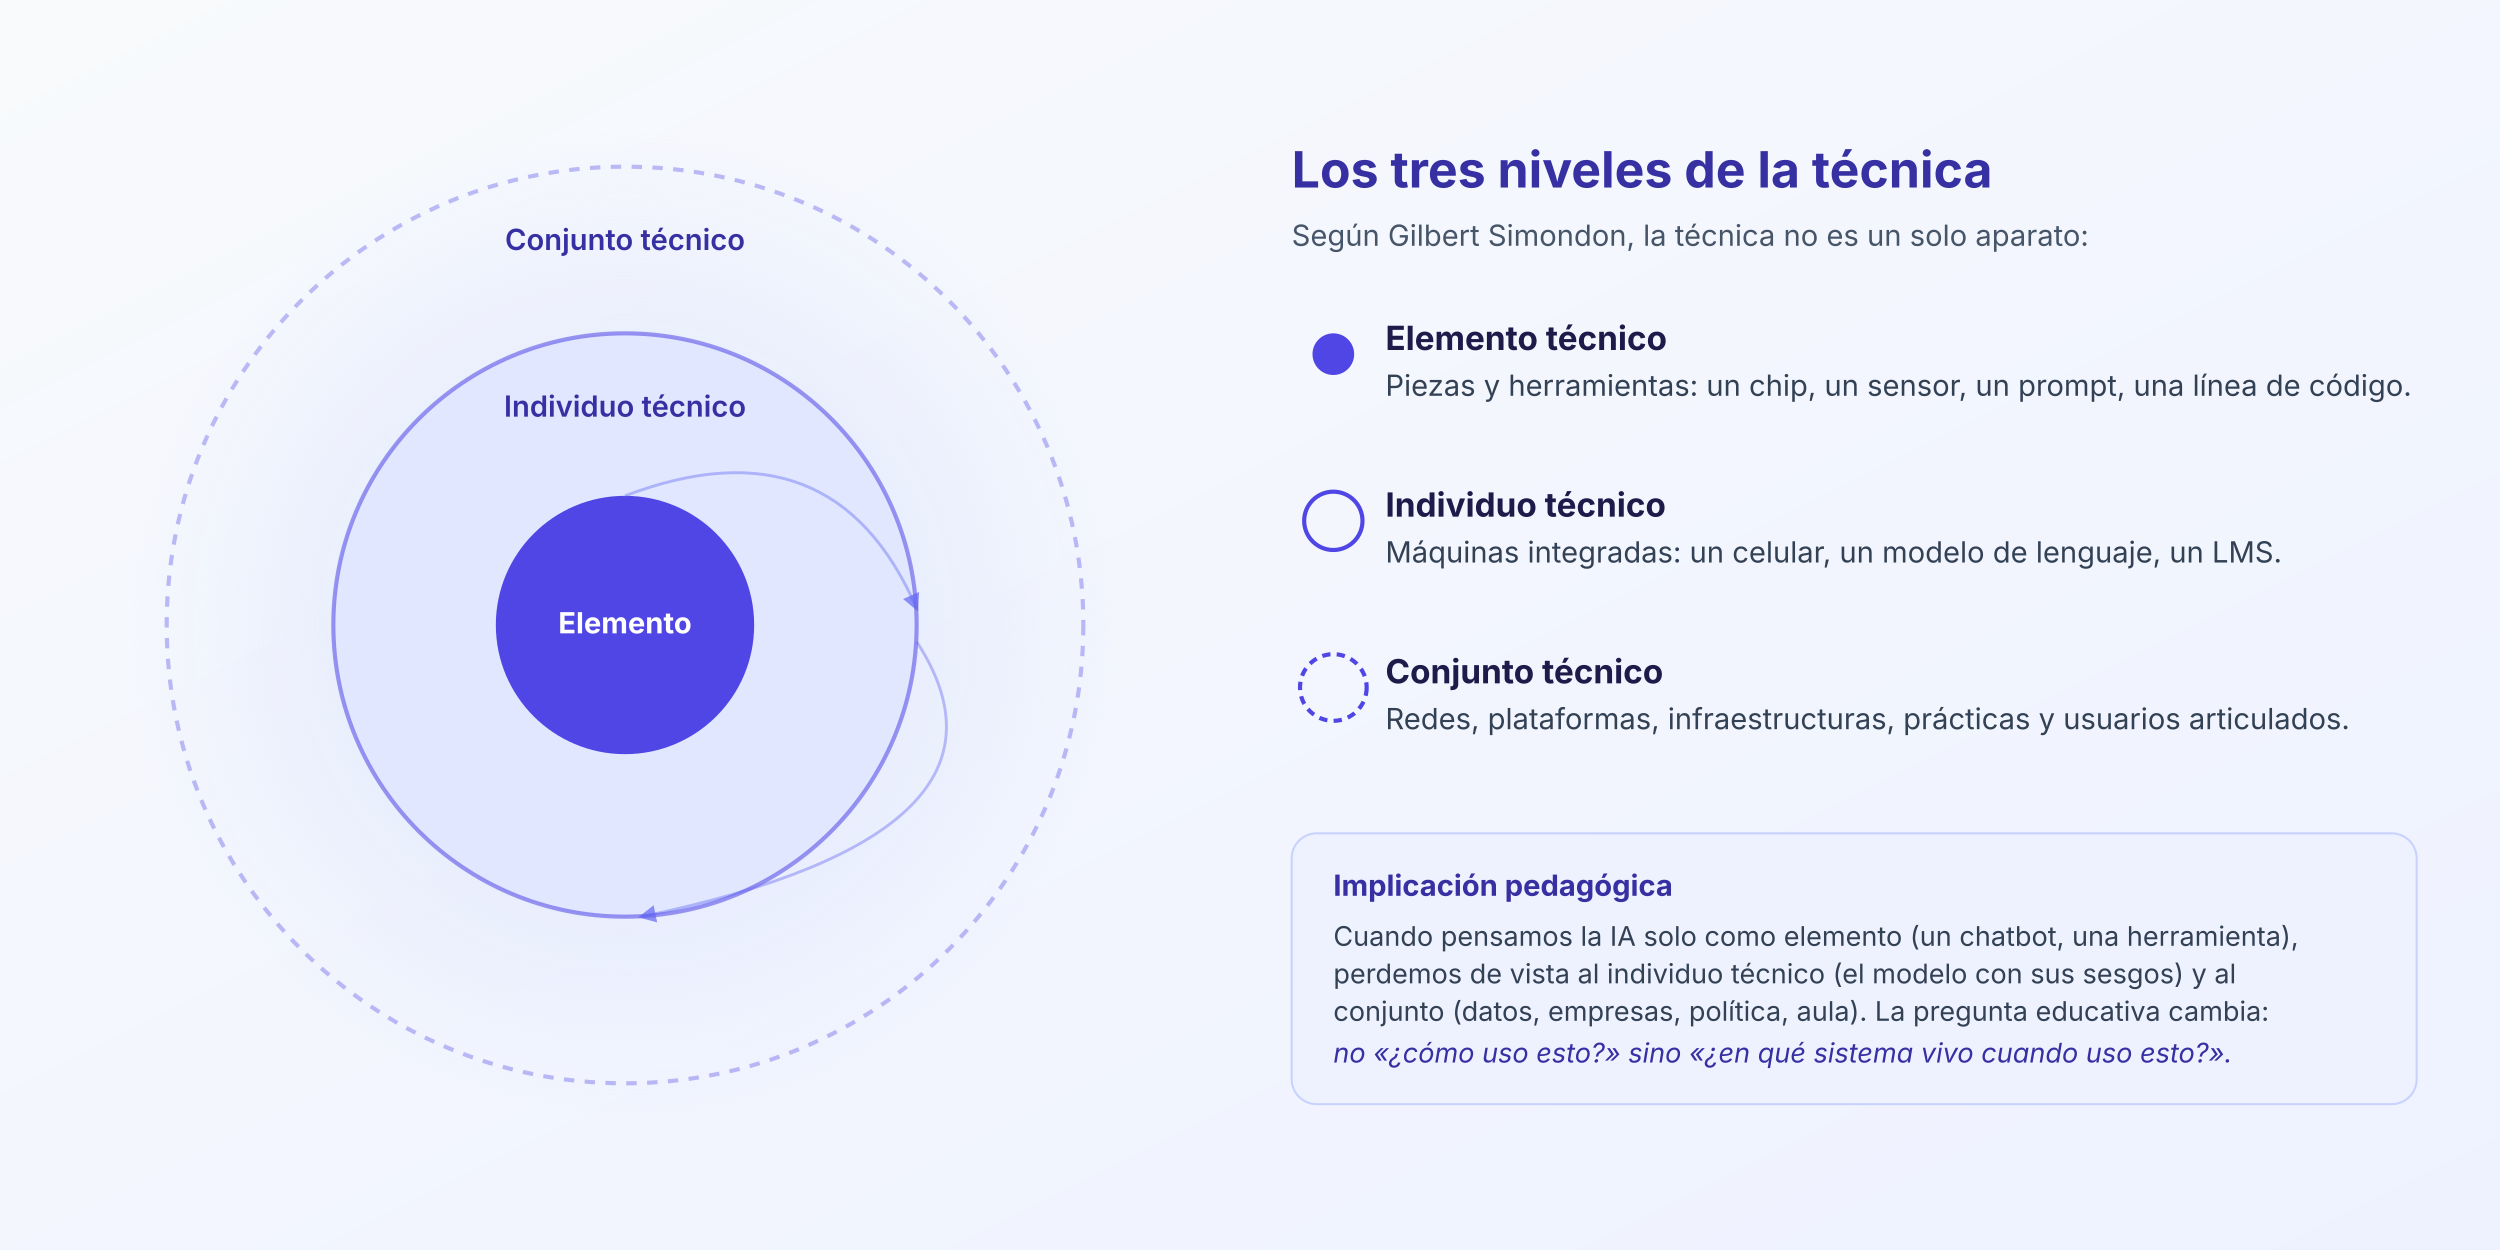
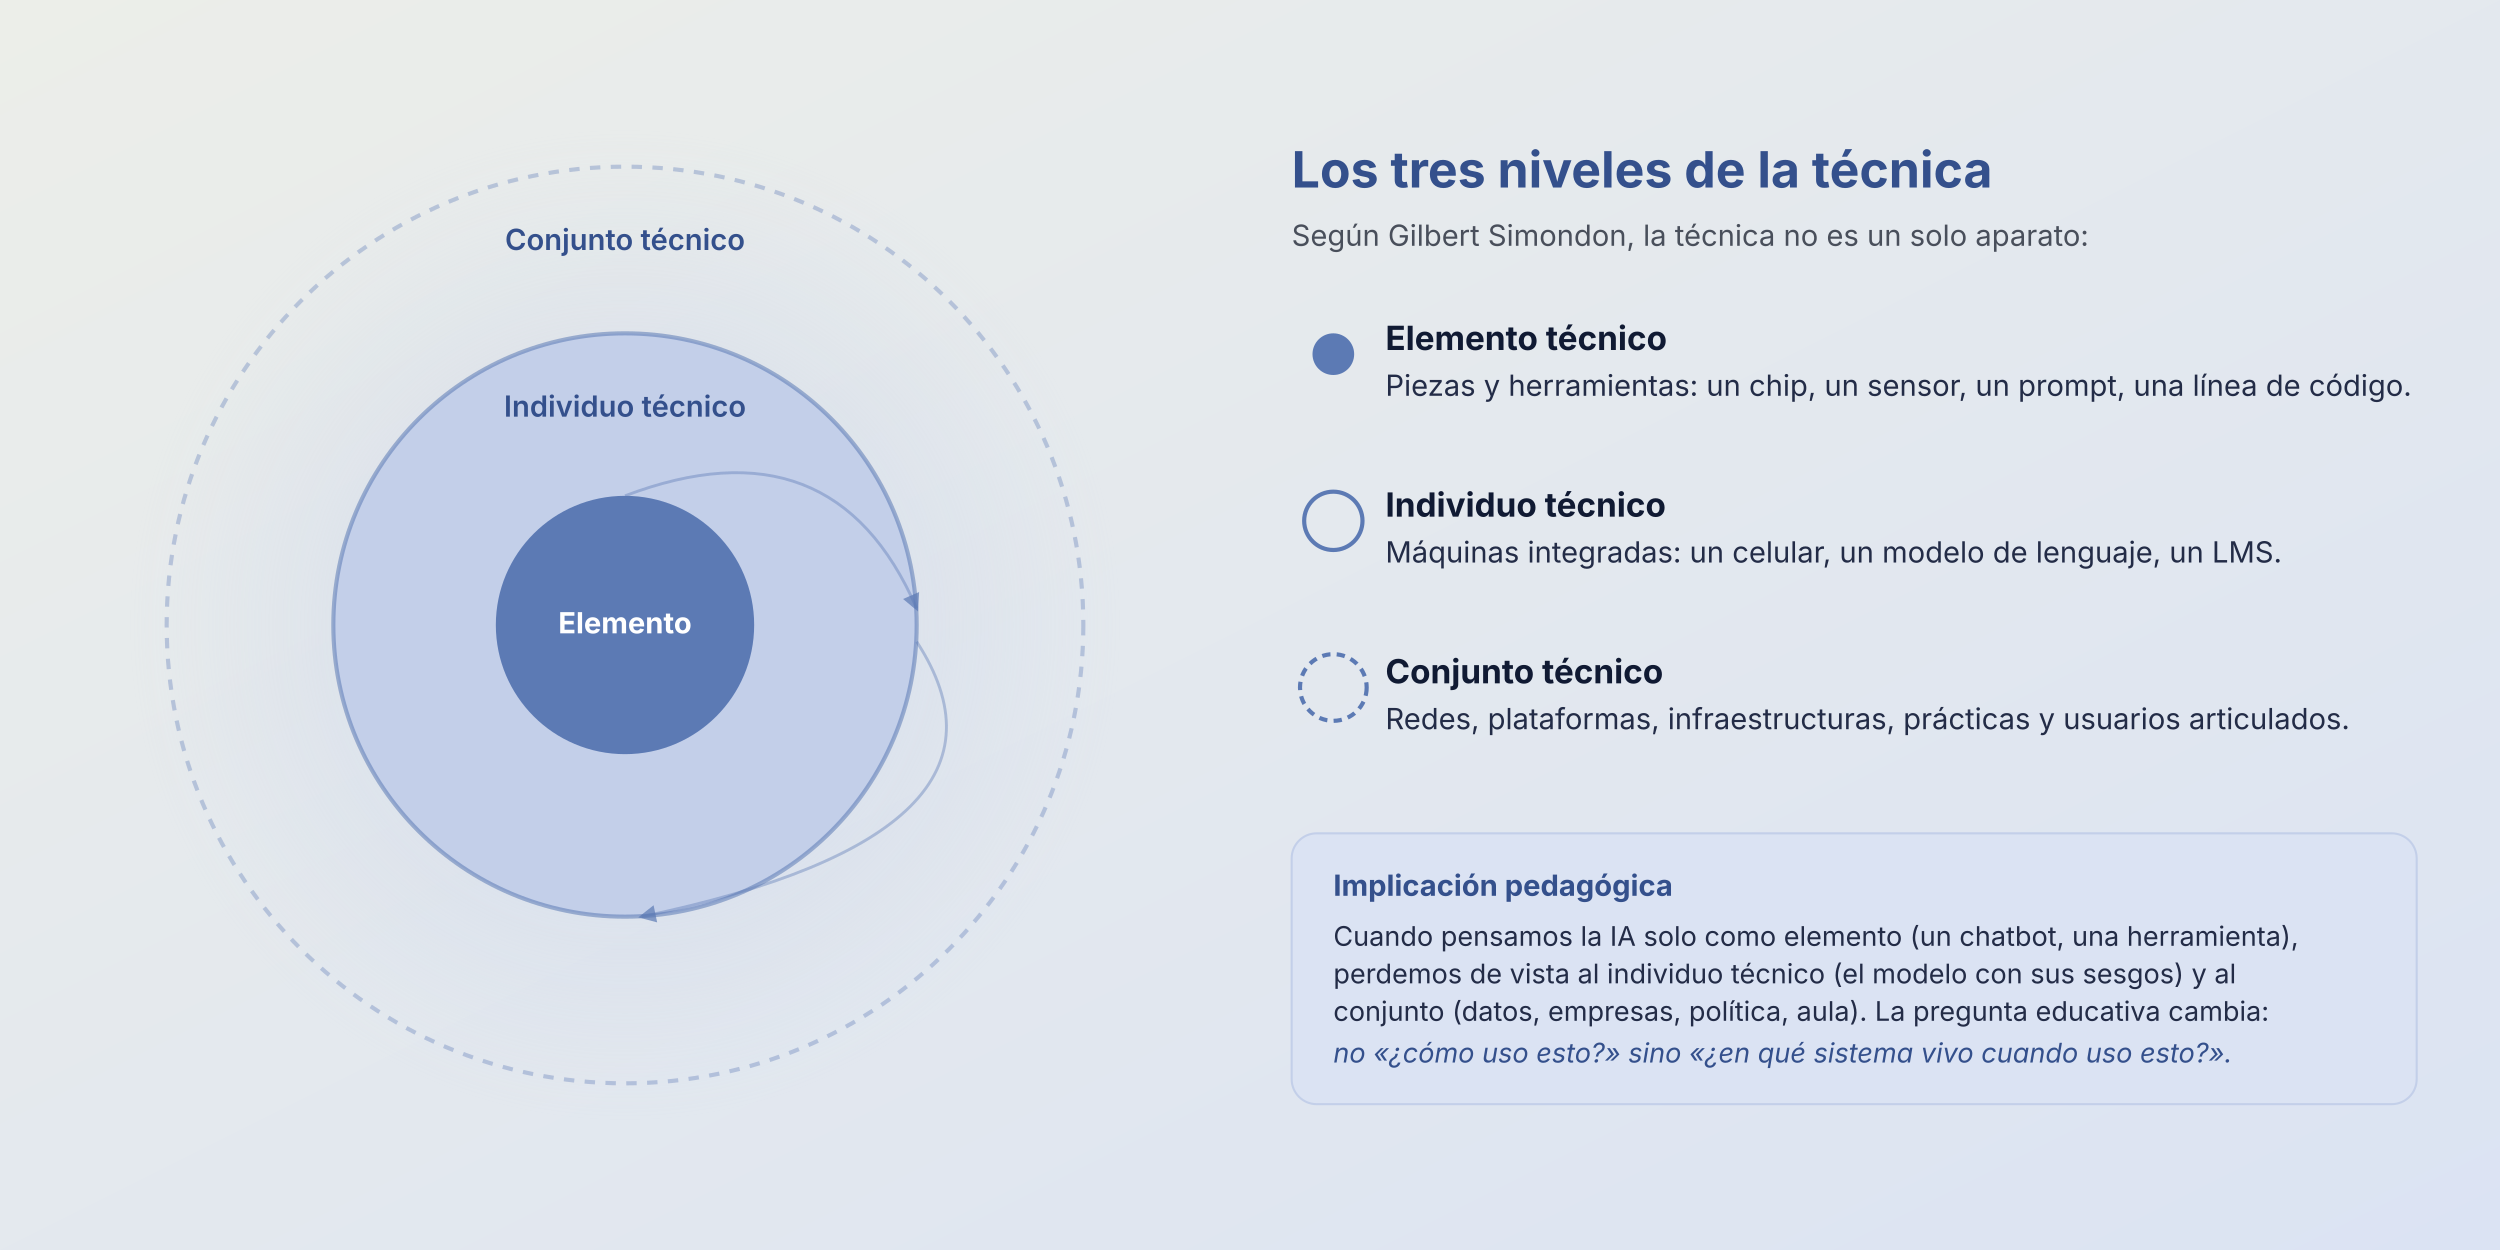
<svg xmlns="http://www.w3.org/2000/svg" viewBox="0 0 1200 600" role="img" aria-label="Diagrama de los tres niveles de los objetos técnicos según Simondon: elementos, individuos y conjuntos técnicos">
  <defs>
    <linearGradient id="bgN" x1="0%" y1="0%" x2="100%" y2="100%">
-       <stop offset="0%" stop-color="#f8fafc" />
-       <stop offset="100%" stop-color="#eef2ff" />
+       <stop offset="0%" stop-color="#eceee9" />
+       <stop offset="100%" stop-color="#dbe3f3" />
    </linearGradient>
    <radialGradient id="ringGlow" cx="50%" cy="50%" r="50%">
-       <stop offset="0%" stop-color="#c7d2fe" stop-opacity="0.55" />
-       <stop offset="100%" stop-color="#c7d2fe" stop-opacity="0" />
+       <stop offset="0%" stop-color="#c3cfe9" stop-opacity="0.55" />
+       <stop offset="100%" stop-color="#c3cfe9" stop-opacity="0" />
    </radialGradient>
  </defs>
  <rect width="1200" height="600" fill="url(#bgN)" />
  <g transform="translate(300,300)">
    <circle r="240" fill="url(#ringGlow)" />
-     <circle r="220" fill="none" stroke="#4f46e5" stroke-opacity="0.35" stroke-width="2" stroke-dasharray="5 5" />
-     <circle r="140" fill="#e0e7ff" stroke="#4f46e5" stroke-opacity="0.55" stroke-width="2" />
-     <circle r="62" fill="#4f46e5" />
+     <circle r="220" fill="none" stroke="#5c7ab4" stroke-opacity="0.35" stroke-width="2" stroke-dasharray="5 5" />
+     <circle r="140" fill="#c3cfe9" stroke="#5c7ab4" stroke-opacity="0.55" stroke-width="2" />
+     <circle r="62" fill="#5c7ab4" />
    <text x="0" y="4" text-anchor="middle" fill="#ffffff" font-family="Inter, sans-serif" font-size="14" font-weight="700">Elemento</text>
-     <text x="0" y="-180" text-anchor="middle" fill="#3730a3" font-family="Inter, sans-serif" font-size="14" font-weight="600">Conjunto técnico</text>
-     <text x="0" y="-100" text-anchor="middle" fill="#3730a3" font-family="Inter, sans-serif" font-size="14" font-weight="600">Individuo técnico</text>
-     <g stroke="#6366f1" stroke-opacity="0.4" stroke-width="1.4" fill="none">
+     <text x="0" y="-180" text-anchor="middle" fill="#34508c" font-family="Inter, sans-serif" font-size="14" font-weight="600">Conjunto técnico</text>
+     <text x="0" y="-100" text-anchor="middle" fill="#34508c" font-family="Inter, sans-serif" font-size="14" font-weight="600">Individuo técnico</text>
+     <g stroke="#5c7ab4" stroke-opacity="0.4" stroke-width="1.4" fill="none">
      <path d="M 0 -62 Q 100 -100 140 -8" marker-end="url(#arr)" />
      <path d="M 140 8 Q 200 100 8 140" marker-end="url(#arr)" />
    </g>
    <defs>
      <marker id="arr" viewBox="0 0 10 10" refX="8" refY="5" markerWidth="6" markerHeight="6" orient="auto">
-         <path d="M 0 0 L 10 5 L 0 10 z" fill="#6366f1" fill-opacity="0.7" />
+         <path d="M 0 0 L 10 5 L 0 10 z" fill="#5c7ab4" fill-opacity="0.7" />
      </marker>
    </defs>
  </g>
-   <g font-family="Inter, system-ui, sans-serif" fill="#0f172a">
-     <text x="620" y="90" font-size="24" font-weight="700" fill="#3730a3">Los tres niveles de la técnica</text>
-     <text x="620" y="118" font-size="14" fill="#475569">Según Gilbert Simondon, la técnica no es un solo aparato:</text>
-     <circle cx="640" cy="170" r="10" fill="#4f46e5" />
-     <text x="665" y="168" font-size="16" font-weight="700" fill="#1e1b4b">Elemento técnico</text>
-     <text x="665" y="190" font-size="14" fill="#334155">Piezas y herramientas: un chip, un sensor, un prompt, una línea de código.</text>
-     <circle cx="640" cy="250" r="14" fill="none" stroke="#4f46e5" stroke-width="2" />
-     <text x="665" y="248" font-size="16" font-weight="700" fill="#1e1b4b">Individuo técnico</text>
-     <text x="665" y="270" font-size="14" fill="#334155">Máquinas integradas: un celular, un modelo de lenguaje, un LMS.</text>
-     <circle cx="640" cy="330" r="16" fill="none" stroke="#4f46e5" stroke-width="2" stroke-dasharray="4 3" />
-     <text x="665" y="328" font-size="16" font-weight="700" fill="#1e1b4b">Conjunto técnico</text>
-     <text x="665" y="350" font-size="14" fill="#334155">Redes, plataformas, infraestructuras, prácticas y usuarios articulados.</text>
-     <rect x="620" y="400" width="540" height="130" rx="12" fill="#eef2ff" stroke="#c7d2fe" />
-     <text x="640" y="430" font-size="14" font-weight="700" fill="#3730a3">Implicación pedagógica</text>
-     <text x="640" y="454" font-size="13" fill="#334155">Cuando pensamos la IA solo como elemento (un chatbot, una herramienta),</text>
-     <text x="640" y="472" font-size="13" fill="#334155">perdemos de vista al individuo técnico (el modelo con sus sesgos) y al</text>
-     <text x="640" y="490" font-size="13" fill="#334155">conjunto (datos, empresas, política, aula). La pregunta educativa cambia:</text>
-     <text x="640" y="510" font-size="13" font-style="italic" fill="#3730a3">no «¿cómo uso esto?» sino «¿en qué sistema vivo cuando uso esto?».</text>
+   <g font-family="Inter, system-ui, sans-serif" fill="#0e1628">
+     <text x="620" y="90" font-size="24" font-weight="700" fill="#34508c">Los tres niveles de la técnica</text>
+     <text x="620" y="118" font-size="14" fill="#494f5b">Según Gilbert Simondon, la técnica no es un solo aparato:</text>
+     <circle cx="640" cy="170" r="10" fill="#5c7ab4" />
+     <text x="665" y="168" font-size="16" font-weight="700" fill="#101a33">Elemento técnico</text>
+     <text x="665" y="190" font-size="14" fill="#232c47">Piezas y herramientas: un chip, un sensor, un prompt, una línea de código.</text>
+     <circle cx="640" cy="250" r="14" fill="none" stroke="#5c7ab4" stroke-width="2" />
+     <text x="665" y="248" font-size="16" font-weight="700" fill="#101a33">Individuo técnico</text>
+     <text x="665" y="270" font-size="14" fill="#232c47">Máquinas integradas: un celular, un modelo de lenguaje, un LMS.</text>
+     <circle cx="640" cy="330" r="16" fill="none" stroke="#5c7ab4" stroke-width="2" stroke-dasharray="4 3" />
+     <text x="665" y="328" font-size="16" font-weight="700" fill="#101a33">Conjunto técnico</text>
+     <text x="665" y="350" font-size="14" fill="#232c47">Redes, plataformas, infraestructuras, prácticas y usuarios articulados.</text>
+     <rect x="620" y="400" width="540" height="130" rx="12" fill="#dbe3f3" stroke="#c3cfe9" />
+     <text x="640" y="430" font-size="14" font-weight="700" fill="#34508c">Implicación pedagógica</text>
+     <text x="640" y="454" font-size="13" fill="#232c47">Cuando pensamos la IA solo como elemento (un chatbot, una herramienta),</text>
+     <text x="640" y="472" font-size="13" fill="#232c47">perdemos de vista al individuo técnico (el modelo con sus sesgos) y al</text>
+     <text x="640" y="490" font-size="13" fill="#232c47">conjunto (datos, empresas, política, aula). La pregunta educativa cambia:</text>
+     <text x="640" y="510" font-size="13" font-style="italic" fill="#34508c">no «¿cómo uso esto?» sino «¿en qué sistema vivo cuando uso esto?».</text>
  </g>
</svg>
